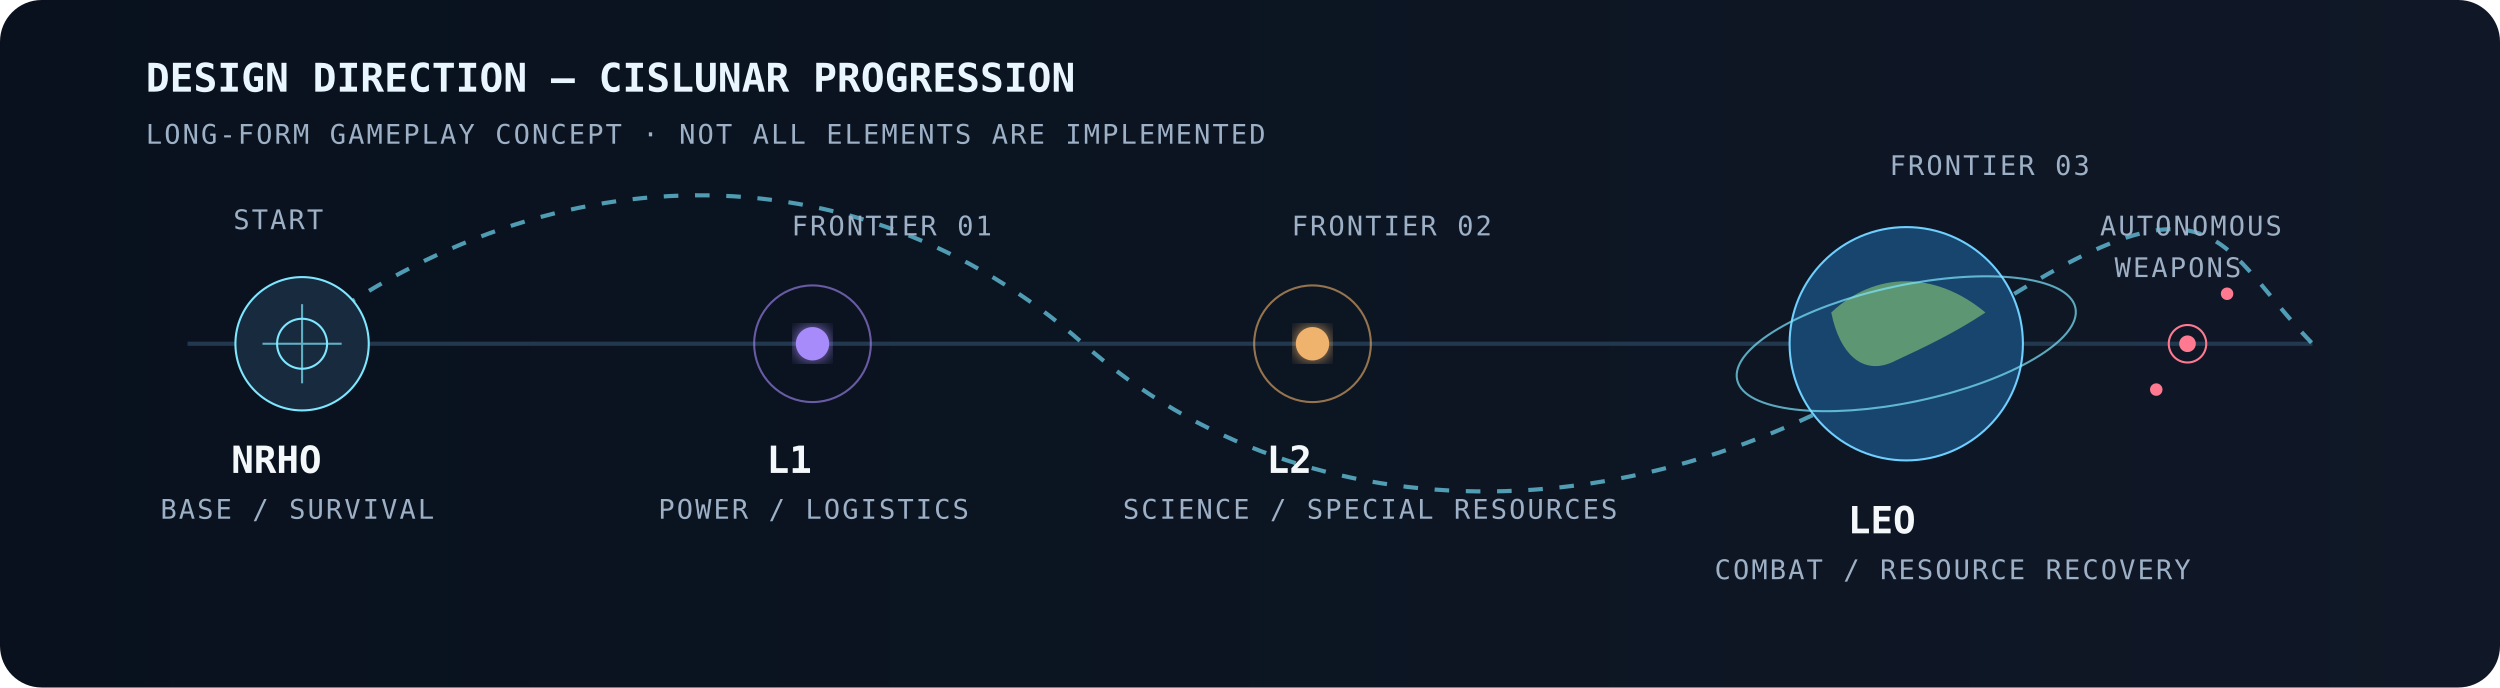
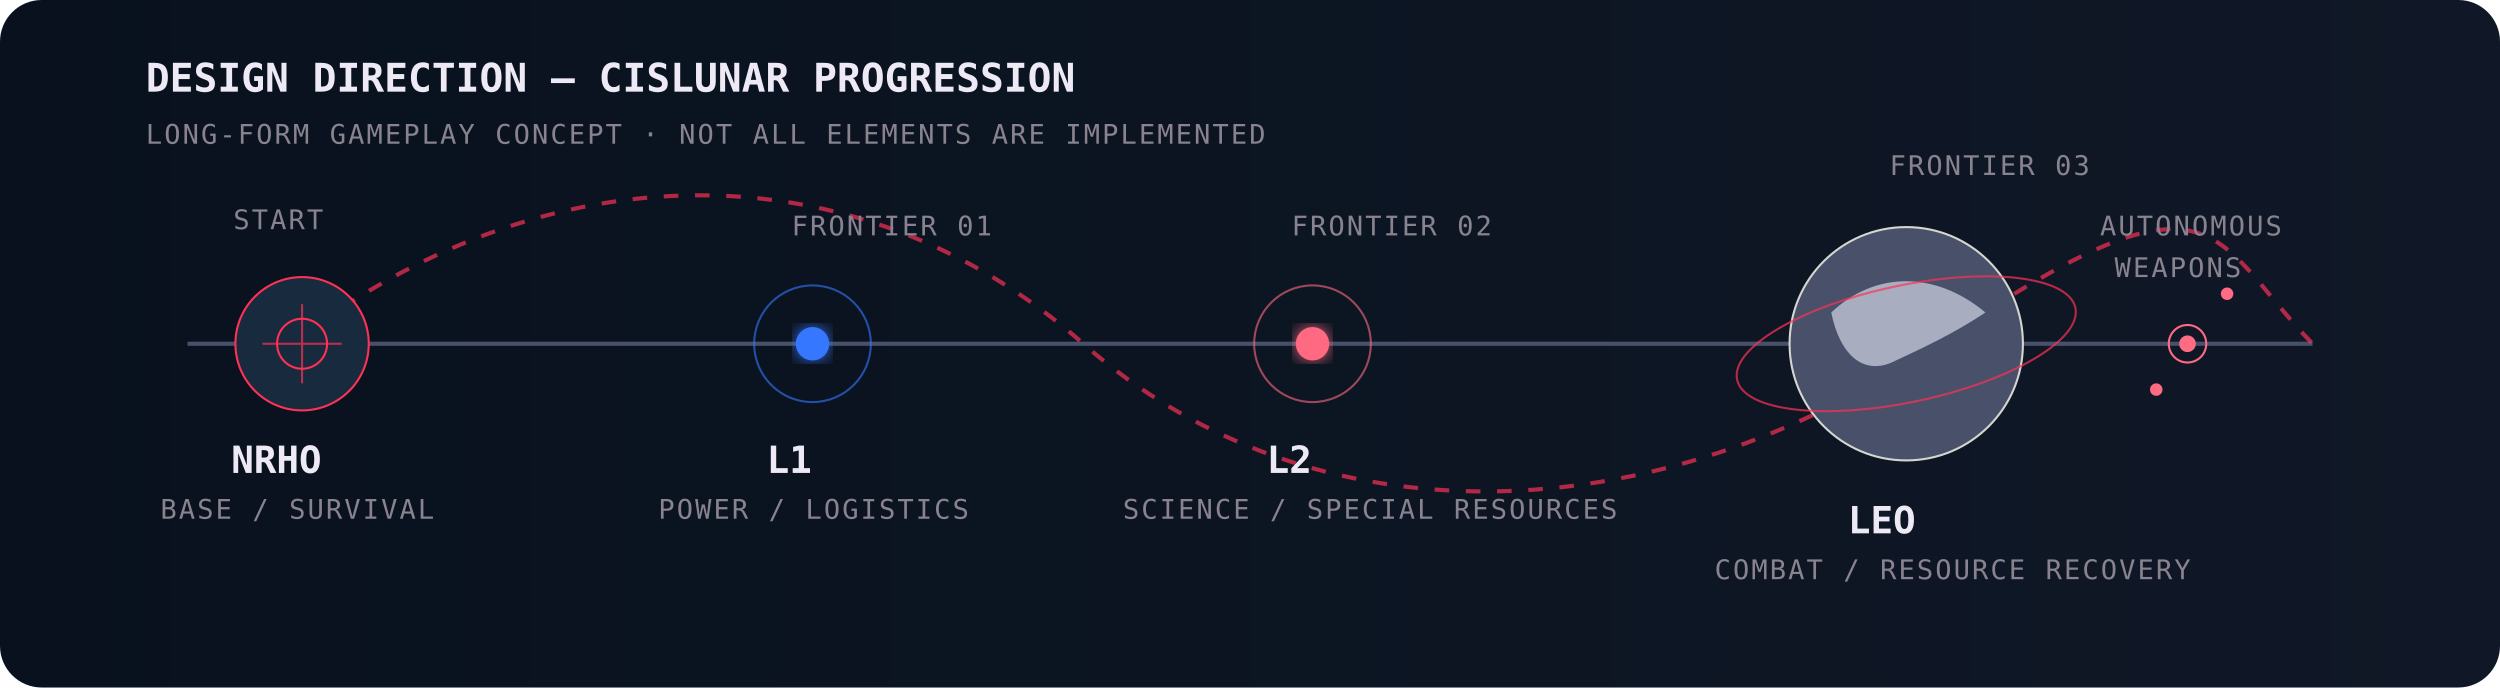
<svg xmlns="http://www.w3.org/2000/svg" width="1200" height="330" viewBox="0 0 1200 330" role="img" aria-labelledby="title desc">
  <defs>
    <linearGradient id="bg" x1="0" y1="0" x2="1" y2="0">
      <stop stop-color="#08111d" />
      <stop offset="1" stop-color="#101827" />
    </linearGradient>
    <filter id="g">
      <feGaussianBlur stdDeviation="4" result="b" />
      <feMerge>
        <feMergeNode in="b" />
        <feMergeNode in="SourceGraphic" />
      </feMerge>
    </filter>
-     <style>.m{font-family:ui-monospace,SFMono-Regular,Menlo,Consolas,monospace}.l{fill:#9db0c6;font-size:13px;letter-spacing:1px}.v{fill:#f4f8fb;font-size:18px;font-weight:700}</style>
+     <style>.m{font-family:ui-monospace,SFMono-Regular,Menlo,Consolas,monospace}.l{fill:#89838f;font-size:13px;letter-spacing:1px}.v{fill:#eeeaf5;font-size:18px;font-weight:700}</style>
  </defs>
  <rect width="1200" height="330" rx="20" fill="url(#bg)" />
-   <path d="M90 165H1110" stroke="#21384e" stroke-width="2" />
-   <path d="M140 165C260 72 410 68 520 165S795 257 930 165 1060 113 1110 165" fill="none" stroke="#6fdcf8" stroke-width="2" stroke-dasharray="7 8" opacity=".68" />
+   <path d="M90 165H1110" stroke="#48506a" stroke-width="2" />
+   <path d="M140 165C260 72 410 68 520 165S795 257 930 165 1060 113 1110 165" fill="none" stroke="#ff3155" stroke-width="2" stroke-dasharray="7 8" opacity=".68" />
  <g transform="translate(145 165)">
-     <circle r="32" fill="#182a3d" stroke="#7ee7ff" />
-     <circle r="12" fill="none" stroke="#7ee7ff" />
-     <path d="M-19 0H19M0-19V19" stroke="#7ee7ff" opacity=".7" />
+     <circle r="32" fill="#182a3d" stroke="#ff3155" />
+     <circle r="12" fill="none" stroke="#ff3155" />
+     <path d="M-19 0H19M0-19V19" stroke="#ff3155" opacity=".7" />
    <text x="-33" y="-55" class="m l">START</text>
    <text x="-34" y="62" class="m v">NRHO</text>
    <text x="-68" y="84" class="m l">BASE / SURVIVAL</text>
  </g>
  <g transform="translate(390 165)">
-     <circle r="8" fill="#a78bfa" filter="url(#g)" />
-     <circle r="28" fill="none" stroke="#a78bfa" opacity=".6" />
+     <circle r="8" fill="#3478ff" filter="url(#g)" />
+     <circle r="28" fill="none" stroke="#3478ff" opacity=".6" />
    <text x="-10" y="-52" class="m l">FRONTIER 01</text>
    <text x="-22" y="62" class="m v">L1</text>
    <text x="-74" y="84" class="m l">POWER / LOGISTICS</text>
  </g>
  <g transform="translate(630 165)">
-     <circle r="8" fill="#f0b36d" filter="url(#g)" />
-     <circle r="28" fill="none" stroke="#f0b36d" opacity=".6" />
+     <circle r="8" fill="#ff6b82" filter="url(#g)" />
+     <circle r="28" fill="none" stroke="#ff6b82" opacity=".6" />
    <text x="-10" y="-52" class="m l">FRONTIER 02</text>
    <text x="-22" y="62" class="m v">L2</text>
    <text x="-91" y="84" class="m l">SCIENCE / SPECIAL RESOURCES</text>
  </g>
  <g transform="translate(915 165)">
-     <circle r="56" fill="#17456e" stroke="#6fcfff" />
-     <path d="M-36-15C-15-35 14-35 38-15 23-5 8 2-7 9-21 15-32 5-36-15Z" fill="#5c9672" />
-     <ellipse rx="83" ry="28" fill="none" stroke="#7ee7ff" opacity=".7" transform="rotate(-12)" />
+     <circle r="56" fill="#48506a" stroke="#d6d6d0" />
+     <path d="M-36-15C-15-35 14-35 38-15 23-5 8 2-7 9-21 15-32 5-36-15Z" fill="#a8aec0" />
+     <ellipse rx="83" ry="28" fill="none" stroke="#ff3155" opacity=".7" transform="rotate(-12)" />
    <text x="-8" y="-81" class="m l">FRONTIER 03</text>
    <text x="-28" y="91" class="m v">LEO</text>
    <text x="-92" y="113" class="m l">COMBAT / RESOURCE RECOVERY</text>
  </g>
  <g transform="translate(1050 165)">
-     <circle r="4" fill="#ff7a90" />
-     <circle r="9" fill="none" stroke="#ff7a90" />
-     <circle cx="19" cy="-24" r="3" fill="#ff7a90" />
-     <circle cx="-15" cy="22" r="3" fill="#ff7a90" />
+     <circle r="4" fill="#ff6b82" />
+     <circle r="9" fill="none" stroke="#ff6b82" />
+     <circle cx="19" cy="-24" r="3" fill="#ff6b82" />
+     <circle cx="-15" cy="22" r="3" fill="#ff6b82" />
    <text x="-42" y="-52" class="m l">AUTONOMOUS</text>
    <text x="-35" y="-32" class="m l">WEAPONS</text>
  </g>
-   <text x="70" y="44" class="m" fill="#eaf6ff" font-size="19" font-weight="700">DESIGN DIRECTION — CISLUNAR PROGRESSION</text>
+   <text x="70" y="44" class="m" fill="#eeeaf5" font-size="19" font-weight="700">DESIGN DIRECTION — CISLUNAR PROGRESSION</text>
  <text x="70" y="69" class="m l">LONG-FORM GAMEPLAY CONCEPT · NOT ALL ELEMENTS ARE IMPLEMENTED</text>
</svg>
